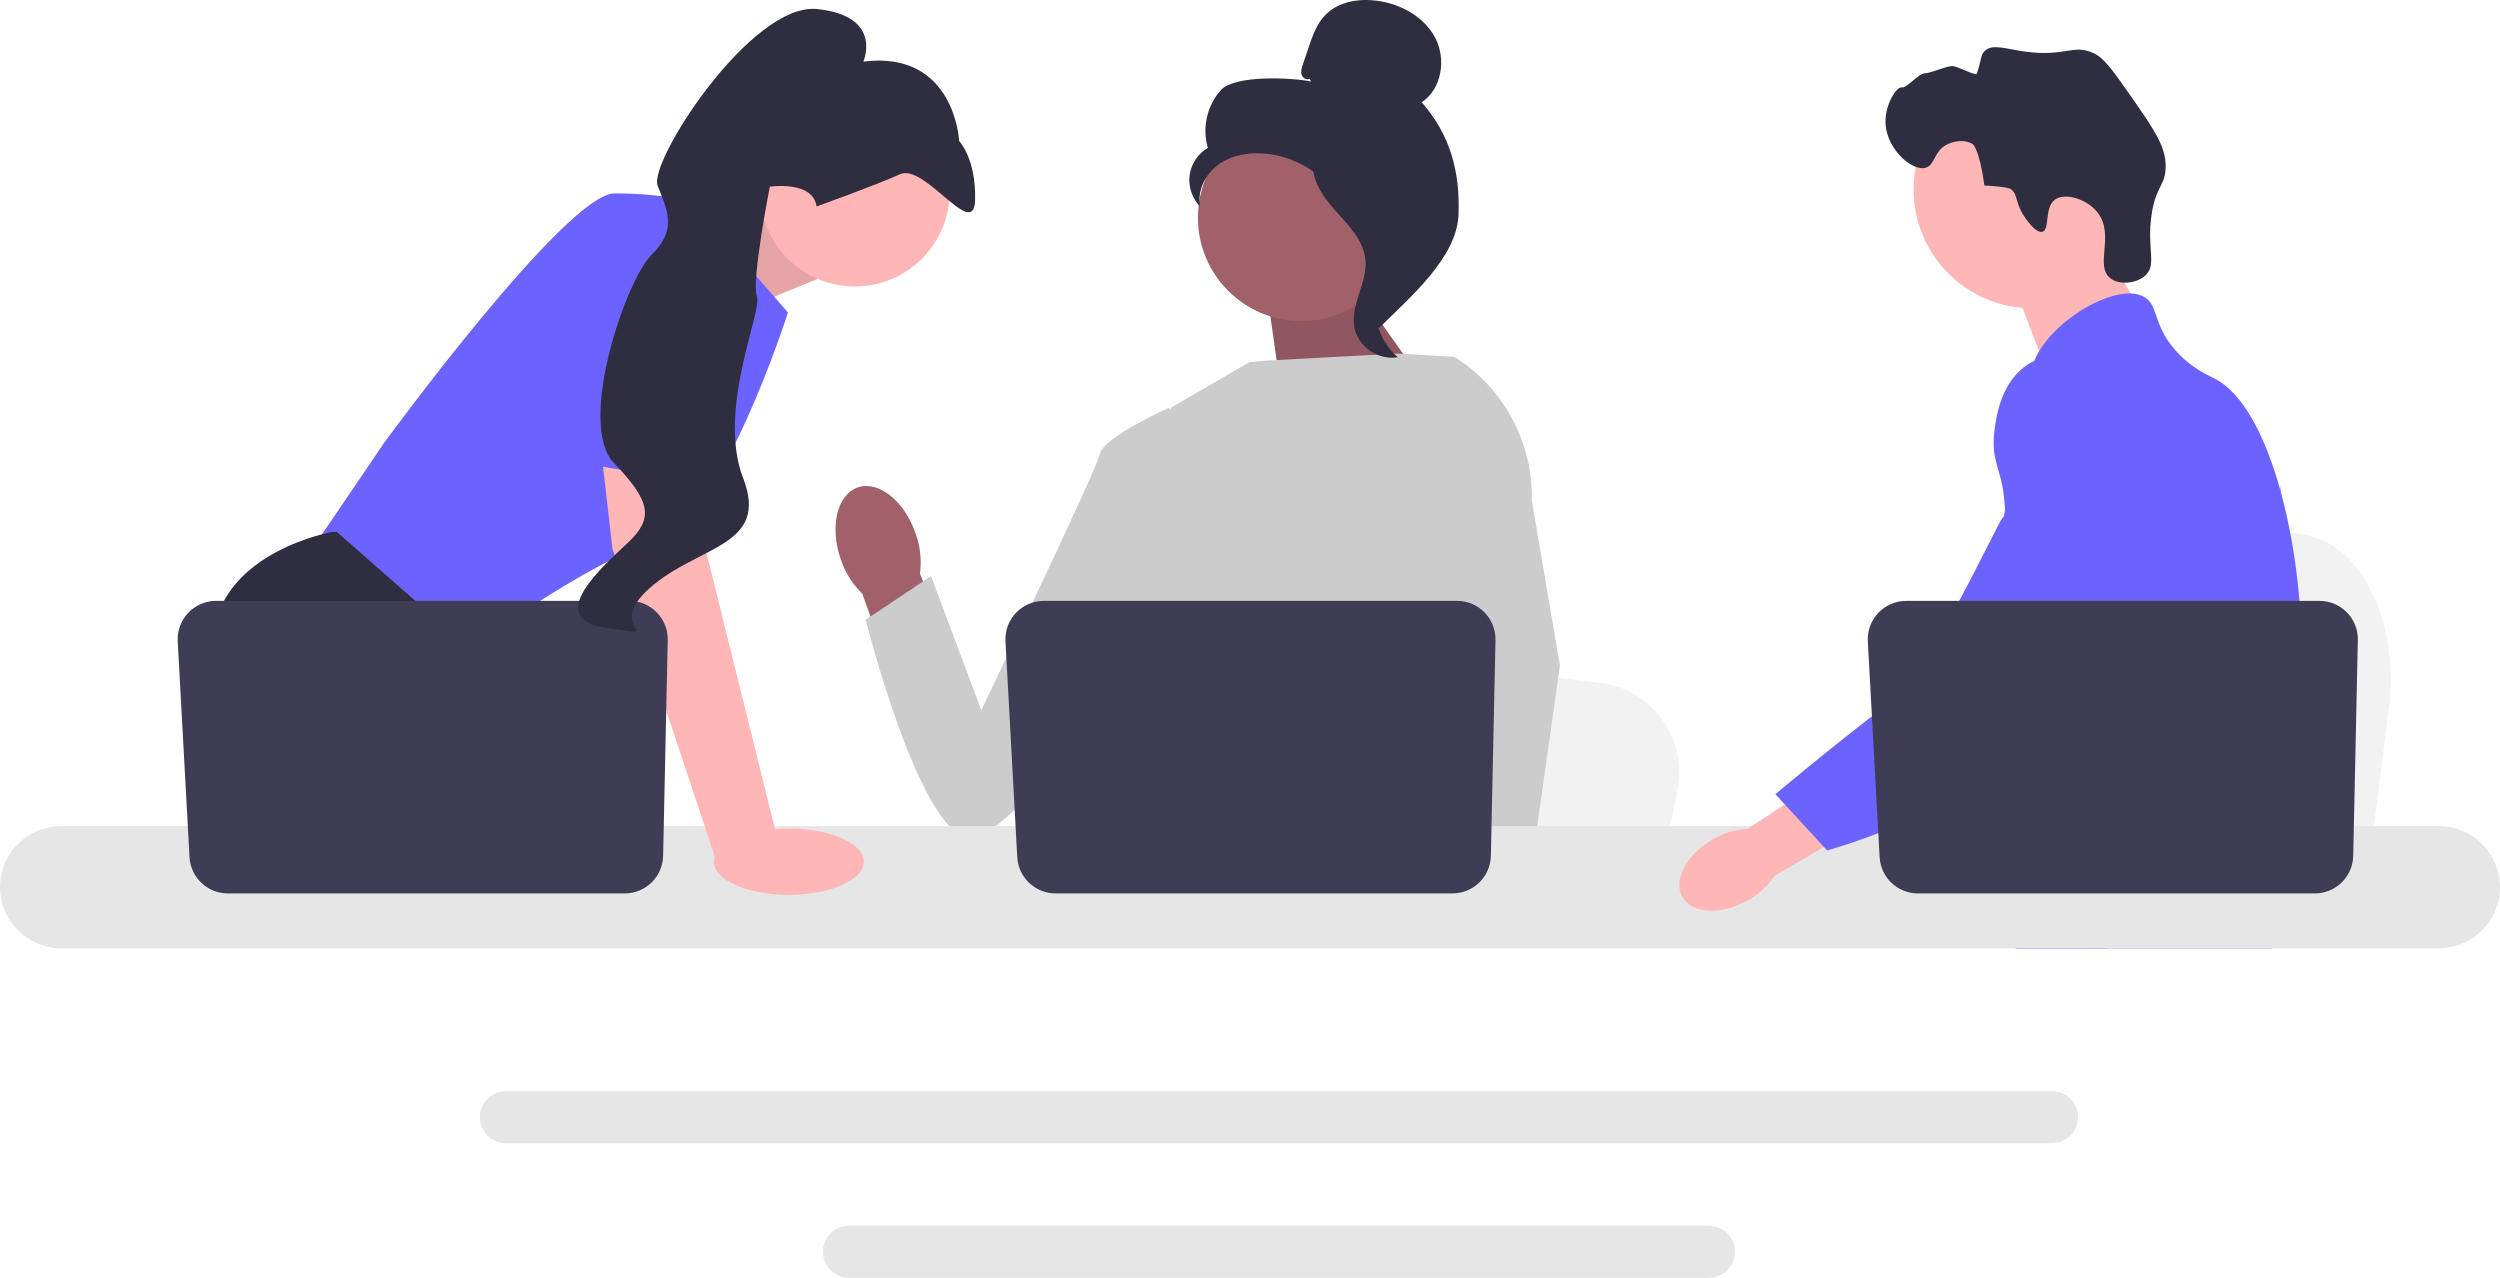
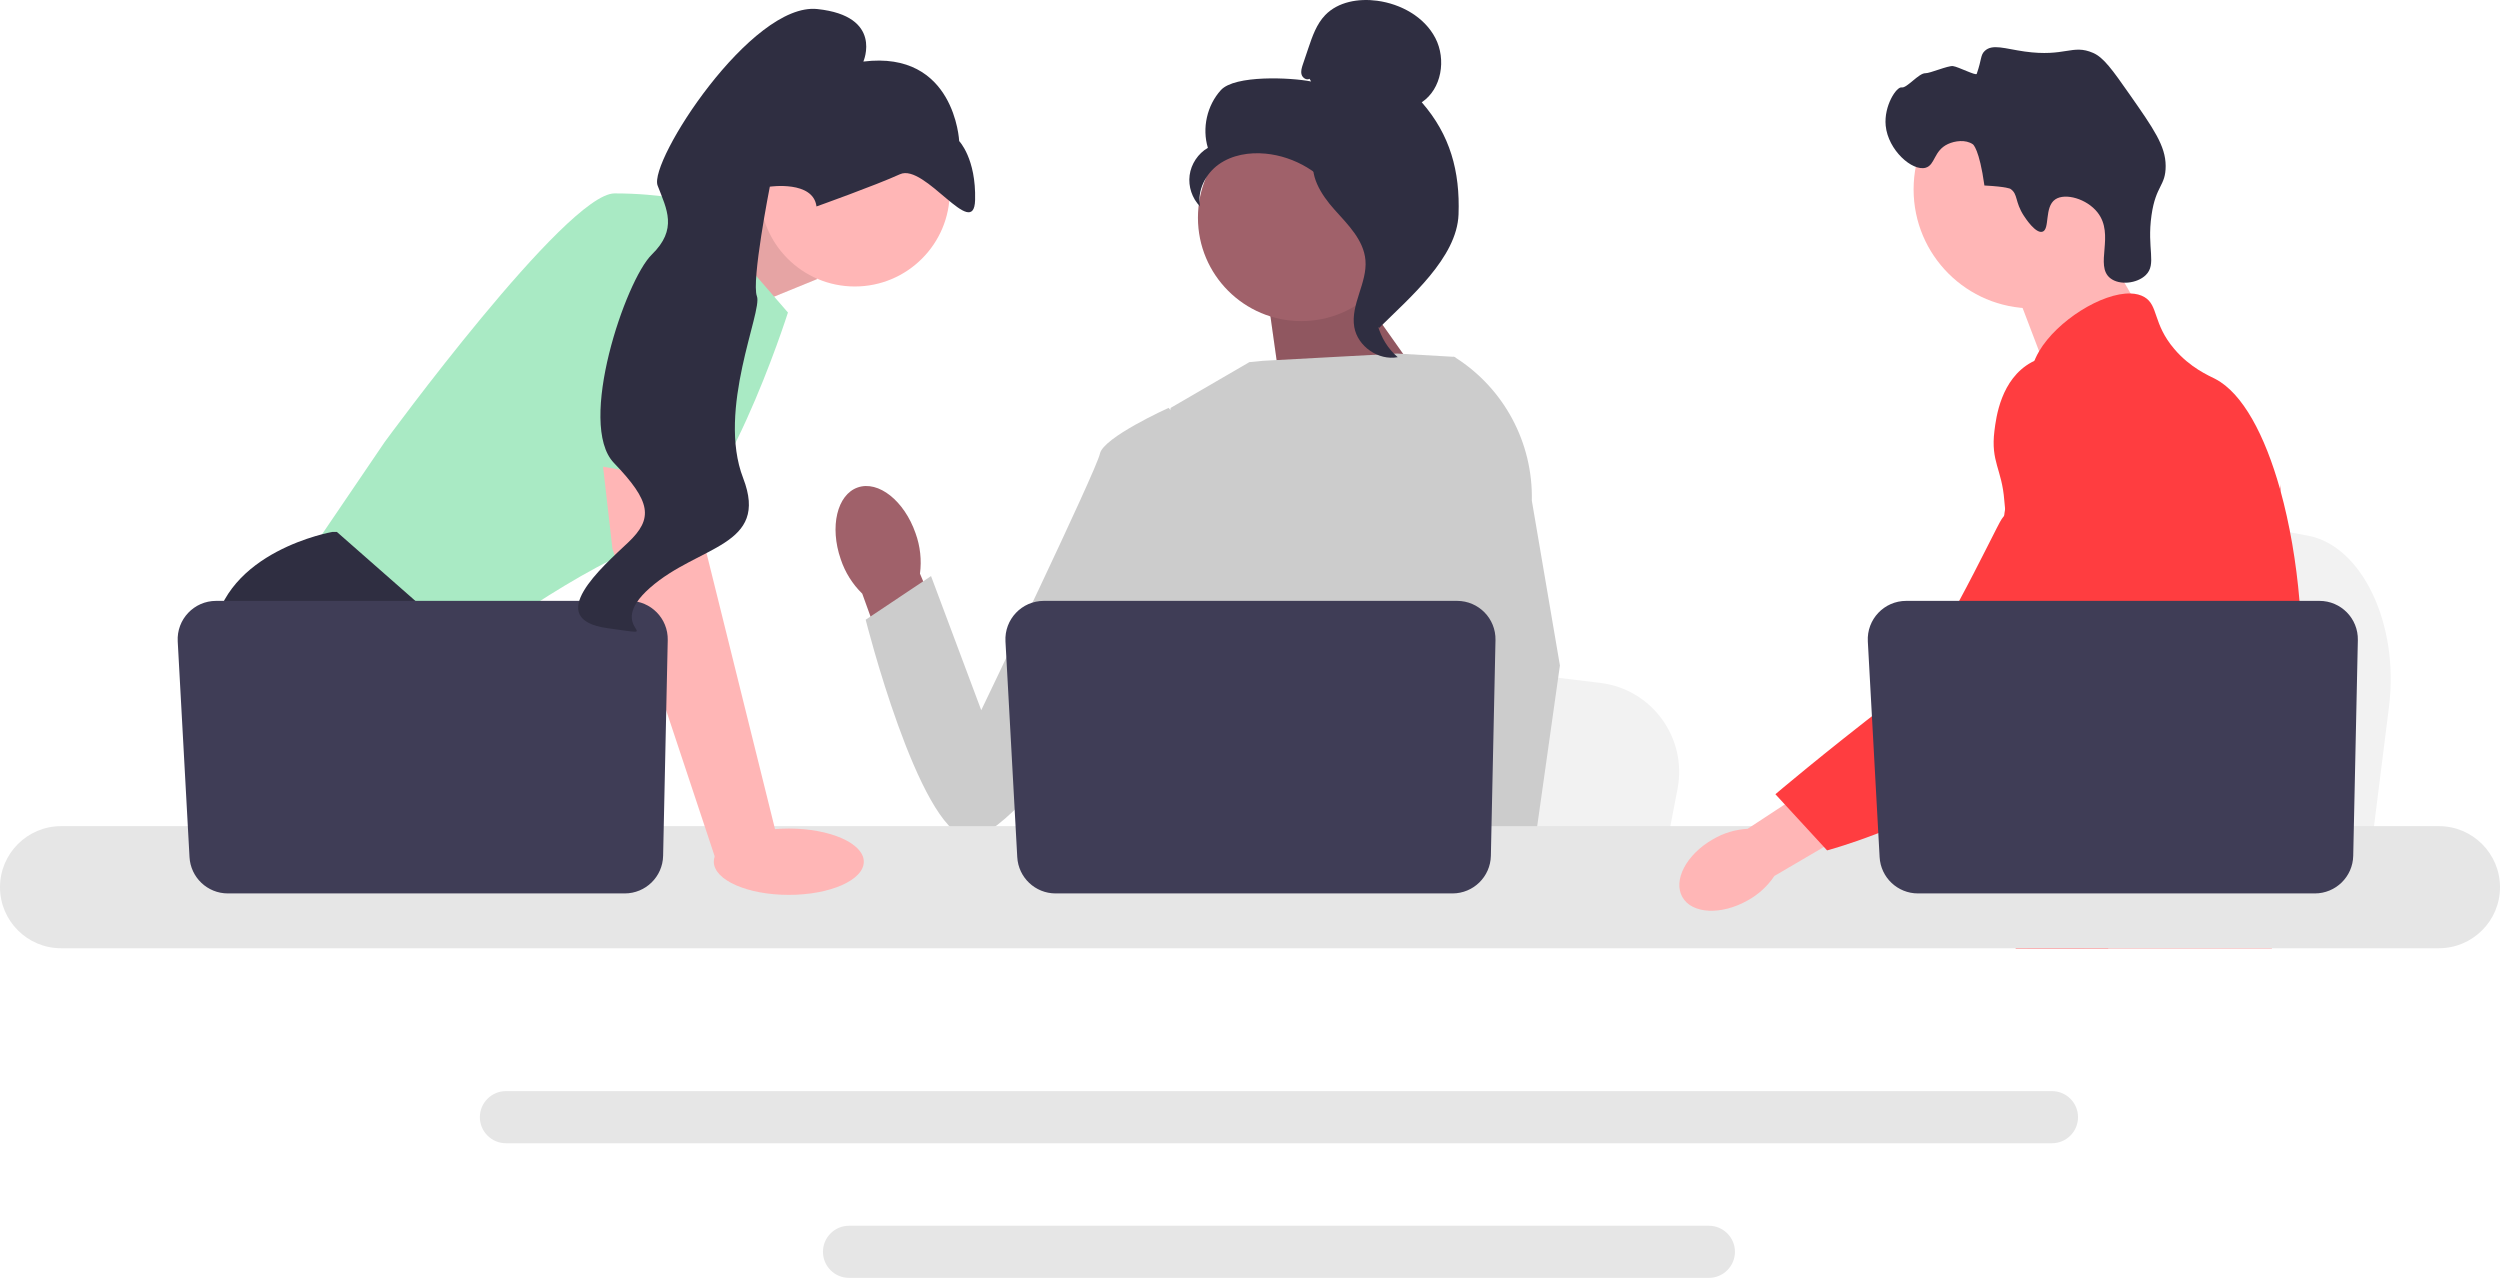
<svg xmlns="http://www.w3.org/2000/svg" width="866.81" height="443.068" viewBox="0 0 866.81 443.068">
  <path d="M828.335,244.952l-2.715,21.622-6.739,53.704h-135.383c1.057-12.037,2.502-29.362,4.046-48.065,.152-1.868,.312-3.748,.464-5.639,3.872-47.014,8.108-100.216,8.108-100.216l17.799,3.316,34.532,6.421,14.071,2.615,37.681,7.017c18.787,3.491,31.71,30.693,28.135,59.226Z" fill="#f2f2f2" />
  <polygon points="725.93 79.358 742.579 108.492 710.58 131.169 696.93 95.358 725.93 79.358" fill="#ffb6b6" />
  <circle cx="704.735" cy="65.675" r="41.244" fill="#ffb6b6" />
  <path d="M701.774,74.896c-3.275-4.984-1.99-7.591-4.731-9.423-0-0-1.103-.737-8.999-1.157h0c-1.768-12.724-3.975-14.267-3.975-14.267-2.543-1.778-6.318-1.201-8.666-.113-4.966,2.3-4.391,7.269-7.735,8.22-4.619,1.314-13.024-6.092-13.852-14.569-.675-6.915,3.78-13.631,5.547-13.276,1.752,.352,5.947-5.003,8.212-4.92,1.547,.056,7.867-2.691,9.567-2.476,1.857,.235,7.978,3.429,8.234,2.699,1.773-5.072,1.252-6.479,2.756-7.93,2.665-2.571,7.026-.781,13.866,.181,14.074,1.978,16.531-2.663,23.743,.483,3.644,1.589,6.692,5.874,12.641,14.38,8.319,11.895,12.479,17.842,12.506,24.779,.027,7.074-3.398,6.625-4.903,17.098-1.675,11.658,1.884,16.989-2.004,20.777-3.005,2.927-9.113,3.622-12.322,1.053-5.494-4.399,1.696-15.012-4.384-22.767-3.732-4.76-11.238-6.878-14.676-4.525-3.888,2.66-1.746,10.469-4.48,11.21-2.341,.634-5.772-4.588-6.343-5.457Z" fill="#2f2e41" />
-   <path d="M797.85,237.338c-1.15,19.67-5.72,25.88-7.32,49.11-.35,5.1-.56,11.02-.56,18.08,0,1.8,.01,3.54,.01,5.24,0,3.62-.069,7.04-.49,10.51-.319,2.77-.869,5.56-1.779,8.5h-88.83c-.01-.02-.01-.04-.021-.06-.52-2.26-.85-4.42-1.1-6.49-.08-.66-.15-1.31-.21-1.95-.08-.75-.15-1.49-.22-2.22-.271-2.91-.54-5.66-1.181-8.29-.859-3.63-2.42-7.05-5.62-10.35-1.31-1.35-2.619-2.4-3.899-3.32-.25-.17-.49-.34-.74-.51-3.54-2.43-6.89-4.18-9.79-9.14-.05-.07-.09-.15-.13-.22-.5-.87-1.8-3.15-2.74-6.19-.99-3.16-1.59-7.13-.51-11.19,2.57-9.62,12.09-10.58,19.87-20.3,.84-1.05,1.67-2.21,2.46-3.5,3.52-5.72,4.47-10.76,5.59-16.75,.18-.97,.34-1.93,.47-2.86,.101-.7,.19-1.39,.261-2.07,.619-5.71,.319-10.63-.41-15.03-2.38-14.41-9.4-23.33-4.44-36.26,1.561-4.06,3.771-7.11,6-9.72,4.72-5.53,9.57-9.12,8.73-16.26-.851-7.2-6.311-8.19-6.92-14.48-.311-3.18,.729-6.53,2.68-9.82v-.01c6.24-10.59,21.82-20.34,31.72-20.03,1.83,.05,3.45,.46,4.8,1.25,4.891,2.88,2.851,9.17,10.341,17.99,5.569,6.55,11.869,9.17,14.26,10.41,9.47,4.94,17.17,19.51,22.399,38.14,.04,.14,.08,.28,.12,.43,3.23,11.67,5.511,24.92,6.641,38.36,.479,5.69,.76,11.41,.819,17.07,.051,4.52-.05,8.44-.26,11.93Z" fill="#6c63ff" />
+   <path d="M797.85,237.338c-1.15,19.67-5.72,25.88-7.32,49.11-.35,5.1-.56,11.02-.56,18.08,0,1.8,.01,3.54,.01,5.24,0,3.62-.069,7.04-.49,10.51-.319,2.77-.869,5.56-1.779,8.5h-88.83c-.01-.02-.01-.04-.021-.06-.52-2.26-.85-4.42-1.1-6.49-.08-.66-.15-1.31-.21-1.95-.08-.75-.15-1.49-.22-2.22-.271-2.91-.54-5.66-1.181-8.29-.859-3.63-2.42-7.05-5.62-10.35-1.31-1.35-2.619-2.4-3.899-3.32-.25-.17-.49-.34-.74-.51-3.54-2.43-6.89-4.18-9.79-9.14-.05-.07-.09-.15-.13-.22-.5-.87-1.8-3.15-2.74-6.19-.99-3.16-1.59-7.13-.51-11.19,2.57-9.62,12.09-10.58,19.87-20.3,.84-1.05,1.67-2.21,2.46-3.5,3.52-5.72,4.47-10.76,5.59-16.75,.18-.97,.34-1.93,.47-2.86,.101-.7,.19-1.39,.261-2.07,.619-5.71,.319-10.63-.41-15.03-2.38-14.41-9.4-23.33-4.44-36.26,1.561-4.06,3.771-7.11,6-9.72,4.72-5.53,9.57-9.12,8.73-16.26-.851-7.2-6.311-8.19-6.92-14.48-.311-3.18,.729-6.53,2.68-9.82v-.01c6.24-10.59,21.82-20.34,31.72-20.03,1.83,.05,3.45,.46,4.8,1.25,4.891,2.88,2.851,9.17,10.341,17.99,5.569,6.55,11.869,9.17,14.26,10.41,9.47,4.94,17.17,19.51,22.399,38.14,.04,.14,.08,.28,.12,.43,3.23,11.67,5.511,24.92,6.641,38.36,.479,5.69,.76,11.41,.819,17.07,.051,4.52-.05,8.44-.26,11.93Z" fill="#ff3d40" />
  <g>
    <polygon points="731.331 304.728 729.52 309.768 728.38 312.927 725.74 320.278 722.68 328.778 703.01 328.778 706.31 320.278 707.84 316.318 710.38 309.768 714.64 298.768 731.331 304.728" fill="#ffb6b6" />
-     <path d="M790.84,167.827c-.05,.65-.12,1.37-.19,2.15-.779,7.94-2.62,22.15-5.31,38.36-1.42,8.55-3.08,17.66-4.95,26.71-4.02,19.53-9.02,38.76-14.67,51.4-1.01,2.28-2.05,4.34-3.11,6.16-.81,1.39-1.66,2.76-2.55,4.11-2.88,4.43-6.11,8.63-9.46,12.55-.13,.17-.28,.33-.43,.5-.54,.64-1.101,1.27-1.66,1.9-2.74,3.09-5.54,5.97-8.25,8.61-3.3,3.22-6.48,6.07-9.33,8.5h-31.94l-.13-.06-4.6-2.04s1.31-1.54,3.5-4.45c.45-.59,.93-1.24,1.45-1.95,.64-.87,1.33-1.83,2.069-2.87,1.54-2.18,3.29-4.74,5.17-7.64,3.641-5.61,7.79-12.51,11.98-20.5,.48-.93,.97-1.87,1.46-2.82,.01-.03,.03-.06,.04-.09,.83-1.62,1.65-3.29,2.47-4.99,6.95-14.46,8.94-26.46,9.511-30.35,.8-5.5,1.909-13.19,1.609-21.65-.2-5.58-1.01-11.48-2.939-17.34v-.01c-.4-1.23-.851-2.46-1.36-3.68-.91-2.19-1.99-4.35-3.271-6.48-5.649-9.38-10.239-9.77-13.89-19.99-1.08-3.03-3.53-9.87-2.78-17.09v-.01c.091-.89,.24-1.79,.44-2.69v-.01c.05-.25,.12-.51,.19-.76,.569-2.21,1.51-4.4,2.939-6.48,2.79-4.04,6.6-6.44,10.01-7.87l.011-.01c3.939-1.64,7.34-1.99,8-2.05,14.609-1.3,25.939,10.98,32.13,17.69,2.39,2.59,4.58,4.76,6.58,6.53,15.569,13.9,19.84,5.02,20.949,.43,.17-.71,.261-1.32,.311-1.72Z" fill="#6c63ff" />
-     <path d="M790.89,167.308c0,.05-.01,.22-.05,.5,.02-.15,.03-.3,.04-.44,0-.03,0-.05,.01-.06Z" fill="#6c63ff" />
+     <path d="M790.84,167.827c-.05,.65-.12,1.37-.19,2.15-.779,7.94-2.62,22.15-5.31,38.36-1.42,8.55-3.08,17.66-4.95,26.71-4.02,19.53-9.02,38.76-14.67,51.4-1.01,2.28-2.05,4.34-3.11,6.16-.81,1.39-1.66,2.76-2.55,4.11-2.88,4.43-6.11,8.63-9.46,12.55-.13,.17-.28,.33-.43,.5-.54,.64-1.101,1.27-1.66,1.9-2.74,3.09-5.54,5.97-8.25,8.61-3.3,3.22-6.48,6.07-9.33,8.5h-31.94l-.13-.06-4.6-2.04s1.31-1.54,3.5-4.45c.45-.59,.93-1.24,1.45-1.95,.64-.87,1.33-1.83,2.069-2.87,1.54-2.18,3.29-4.74,5.17-7.64,3.641-5.61,7.79-12.51,11.98-20.5,.48-.93,.97-1.87,1.46-2.82,.01-.03,.03-.06,.04-.09,.83-1.62,1.65-3.29,2.47-4.99,6.95-14.46,8.94-26.46,9.511-30.35,.8-5.5,1.909-13.19,1.609-21.65-.2-5.58-1.01-11.48-2.939-17.34v-.01c-.4-1.23-.851-2.46-1.36-3.68-.91-2.19-1.99-4.35-3.271-6.48-5.649-9.38-10.239-9.77-13.89-19.99-1.08-3.03-3.53-9.87-2.78-17.09v-.01c.091-.89,.24-1.79,.44-2.69v-.01c.05-.25,.12-.51,.19-.76,.569-2.21,1.51-4.4,2.939-6.48,2.79-4.04,6.6-6.44,10.01-7.87l.011-.01c3.939-1.64,7.34-1.99,8-2.05,14.609-1.3,25.939,10.98,32.13,17.69,2.39,2.59,4.58,4.76,6.58,6.53,15.569,13.9,19.84,5.02,20.949,.43,.17-.71,.261-1.32,.311-1.72Z" fill="#ff3d40" />
+     <path d="M790.89,167.308c0,.05-.01,.22-.05,.5,.02-.15,.03-.3,.04-.44,0-.03,0-.05,.01-.06Z" fill="#ff3d40" />
  </g>
  <path d="M711.47,378.318H175.42c-4.98,0-9.04,4.05-9.04,9.03,0,4.99,4.06,9.04,9.04,9.04H711.47c4.979,0,9.03-4.05,9.03-9.04,0-4.98-4.051-9.03-9.03-9.03Z" fill="#e6e6e6" />
  <path d="M592.51,424.998H294.37c-4.98,0-9.03,4.05-9.03,9.03s4.05,9.04,9.03,9.04h298.14c4.98,0,9.04-4.06,9.04-9.04s-4.06-9.03-9.04-9.03Z" fill="#e6e6e6" />
  <polygon points="235.069 81.275 268.853 67.057 283.344 96.762 247.842 111.253 235.069 81.275" fill="#ffb6b6" />
  <polygon points="235.069 81.275 268.853 67.057 283.344 96.762 247.842 111.253 235.069 81.275" opacity=".1" />
-   <path d="M239.872,69.955l33.328,38.4s-23.185,73.177-46.369,79.698-65.932,38.4-65.932,38.4l-53.615-34.777,26.083-38.4s63.034-86.218,79.698-86.218c16.664,0,26.807,2.898,26.807,2.898Z" fill="#6c63ff" />
+   <path d="M239.872,69.955l33.328,38.4s-23.185,73.177-46.369,79.698-65.932,38.4-65.932,38.4l-53.615-34.777,26.083-38.4s63.034-86.218,79.698-86.218c16.664,0,26.807,2.898,26.807,2.898Z" fill="#a9eac4" />
  <path d="M194.843,320.278H117.261l-4.905-6.557-20.026-26.771-4.608-6.158s-17.389-31.879-13.766-60.86c3.623-28.981,41.298-35.502,41.298-35.502h1.55l46.123,40.53-2.753,37.719,14.606,24.272,20.062,33.328Z" fill="#2f2e41" />
  <polygon points="133.15 320.278 112.356 320.278 112.356 289.486 133.15 320.278" fill="#2f2e41" />
  <path d="M581.644,273.532l-2.587,13.418-6.419,33.328h-128.958c1.007-7.47,2.384-18.222,3.854-29.829,.145-1.159,.297-2.326,.442-3.499,3.688-29.177,7.723-62.193,7.723-62.193l16.954,2.058,32.893,3.985,13.404,1.623,35.893,4.354c17.896,2.166,30.205,19.048,26.8,36.755Z" fill="#f2f2f2" />
  <path d="M764.144,320.278h-69.945c1.065-1.253,1.666-1.978,1.666-1.978l20.968-3.463,43.203-7.129s1.971,5.093,4.108,12.571Z" fill="#2f2e41" />
  <polygon points="467.455 95.766 497.873 138.784 444.814 140.369 439.119 99.942 467.455 95.766" fill="#a0616a" />
  <polygon points="467.455 95.766 497.873 138.784 444.814 140.369 439.119 99.942 467.455 95.766" opacity=".1" />
  <path id="uuid-ae755ff6-bb09-410e-86b1-7d1b81a37005-383" d="M317.446,184.896c-3.903-11.259-12.876-18.372-20.041-15.887-7.165,2.485-9.808,13.625-5.902,24.888,1.499,4.52,4.058,8.616,7.464,11.945l17.14,47.497,22.117-8.518-19.245-45.919c.615-4.724,.089-9.526-1.533-14.005Z" fill="#a0616a" />
  <path d="M523.347,162.977l-.042,43.841-4.079,16.193-8.39,33.306-6.108,30.633-4.55,22.822-1.623,8.151c-1.224,.819-2.442,1.601-3.659,2.355h-105.976c-6.021-3.615-9.39-6.427-9.39-6.427,0,0,1.666-1.565,3.572-4.079,3.217-4.246,7.108-11.201,4.724-17.845-.5-1.391-.63-3.086-.478-4.977,.971-12.476,14.056-33.574,14.056-33.574l-2.71-31.314-1.188-13.722,8.378-66.91,27.307-15.874,4.714-.456,46.536-2.514,19.234,1.108,.877,.239,18.794,39.045Z" fill="#ccc" />
  <g>
    <polygon points="525.414 320.278 502.229 320.278 501.208 309.772 501.186 309.562 507.75 309.113 524.827 307.947 525.124 314.235 525.356 319.061 525.414 320.278" fill="#ffb6b6" />
    <path d="M531.121,173.576l9.739,57.143-7.948,56.23-1.239,8.752-2.188,15.454-.674,4.753,.022,.514,.167,3.855h-27.532l-1.014-10.506-.087-.942-2.072-21.518-.036-.362-4.398-45.63,8.622-32.98,.638-2.427v-.007l3.751-56.469-2.905-25.663-.029-.239c.058,.036,.109,.073,.167,.109,.152,.094,.304,.188,.449,.29,16.925,10.737,27.01,29.575,26.568,49.644Z" fill="#ccc" />
  </g>
  <path d="M415.748,152.379l-10.587-10.951s-22.664,10.218-23.794,15.886c-1.13,5.669-41.146,88.926-41.146,88.926l-17.41-46.499-22.662,15.13s18.184,72.192,35.19,75.581,74.002-85.446,74.002-85.446l6.408-52.628Z" fill="#ccc" />
  <path d="M845.64,286.447H21.16c-11.67,0-21.16,9.5-21.16,21.17s9.49,21.16,21.16,21.16H845.64c11.67,0,21.17-9.49,21.17-21.16s-9.5-21.17-21.17-21.17Z" fill="#e6e6e6" />
  <path d="M518.522,221.94l-1.603,74.802c-.155,7.241-6.07,13.03-13.312,13.03h-137.603c-7.071,0-12.91-5.528-13.296-12.589l-4.089-74.802c-.417-7.628,5.656-14.042,13.296-14.042h143.295c7.466,0,13.472,6.137,13.312,13.601Z" fill="#3f3d56" />
  <circle cx="296.385" cy="66.41" r="32.922" fill="#ffb6b6" />
  <polygon points="241.321 152.551 244.944 191.675 269.578 290.935 248.296 298.394 212.34 190.226 207.374 146.755 241.321 152.551" fill="#ffb6b6" />
  <path d="M231.522,221.94l-1.603,74.802c-.155,7.241-6.07,13.03-13.312,13.03H79.004c-7.071,0-12.91-5.528-13.296-12.589l-4.089-74.802c-.417-7.628,5.656-14.042,13.296-14.042H218.21c7.466,0,13.472,6.137,13.312,13.601Z" fill="#3f3d56" />
  <ellipse cx="273.5" cy="298.778" rx="26" ry="11.5" fill="#ffb6b6" />
-   <path d="M190.242,158.532l14.853-79.158s41.298-5.796,42.747,7.97-1.035,81.042-1.035,81.042l-56.564-9.853Z" fill="#6c63ff" />
+   <path d="M190.242,158.532l14.853-79.158s41.298-5.796,42.747,7.97-1.035,81.042-1.035,81.042l-56.564-9.853Z" fill="#a9eac4" />
  <path d="M283.095,71.586s20.365-7.268,28.956-11.179c8.591-3.911,25.657,23.366,26.037,8.96,.38-14.406-5.518-20.447-5.518-20.447,0,0-1.473-31.515-33.223-27.575,0,0,6.984-15.767-15.941-18.205-22.925-2.438-58.589,52.921-55.395,61.194,3.194,8.273,7.023,15.113-2.039,23.959-9.062,8.846-26.03,58.769-13.12,72.203,12.91,13.434,13.758,19.264,4.912,27.621-8.846,8.358-29.754,26.53-7.147,29.685,22.607,3.155-2.068,.799,14.786-14.026,16.854-14.825,41.447-14.219,32.265-38.005-9.183-23.785,6.771-57.869,4.775-63.04-1.996-5.171,4.473-38.005,4.473-38.005,0,0,15.055-2.212,16.181,6.86Z" fill="#2f2e41" />
  <g>
    <circle cx="451.191" cy="75.499" r="35.838" fill="#a0616a" />
    <path d="M454.051,27.317c-1.037,.605-2.426-.311-2.759-1.464-.333-1.154,.055-2.379,.439-3.516l1.934-5.727c1.371-4.062,2.827-8.266,5.797-11.357,4.483-4.666,11.607-5.853,18.02-4.993,8.236,1.104,16.362,5.564,20.191,12.939,3.829,7.375,2.199,17.665-4.72,22.266,9.862,11.303,13.3,23.901,12.757,38.892-.543,14.991-16.879,28.788-27.533,39.348-2.379-1.442-4.542-8.201-3.234-10.656,1.308-2.455-.566-5.3,1.054-7.561,1.62-2.262,2.976,1.34,1.338-.909-1.034-1.419,3.001-4.684,1.464-5.533-7.432-4.108-9.903-13.371-14.571-20.465-5.63-8.556-15.265-14.35-25.462-15.312-5.617-.53-11.55,.43-16.154,3.691-4.604,3.261-7.585,9.089-6.517,14.629-2.765-2.808-4.141-6.922-3.622-10.828,.519-3.906,2.922-7.518,6.325-9.506-2.069-6.841-.297-14.711,4.505-20.005,4.802-5.294,24.28-4.392,31.291-2.999l-.542-.93Z" fill="#2f2e41" />
    <path d="M455.14,53.475c9.285,1.002,15.989,9.045,21.65,16.473,3.263,4.281,6.681,9.009,6.599,14.391-.083,5.441-3.721,10.109-5.46,15.265-2.842,8.429-.072,18.457,6.693,24.233-6.685,1.269-13.911-3.744-15.065-10.449-1.343-7.806,4.574-15.34,3.873-23.23-.617-6.951-6.095-12.301-10.752-17.498-4.657-5.197-9.03-12.094-6.888-18.735l-.65-.45Z" fill="#2f2e41" />
  </g>
  <g>
    <path id="uuid-aec20554-f6ec-4c5b-9d97-717cd04239bf-384" d="M593.947,290.977c-9.197,5.231-13.952,14.216-10.623,20.069,3.33,5.852,13.483,6.355,22.683,1.121,3.703-2.04,6.864-4.938,9.218-8.45l38.687-22.656-11.019-17.928-36.969,24.238c-4.223,.228-8.331,1.465-11.978,3.607Z" fill="#ffb6b6" />
-     <path d="M724.935,124.841c-1.156-.458-11.3-4.3-20.561,.772-10.638,5.826-12.281,19.126-12.858,23.791-1.331,10.776,2.591,13.191,3.419,24.101,1.549,20.41,5.633-2.874-.889,6.442-2.258,3.225-25.317,53.198-38.034,62.986-24.733,19.037-40.439,32.444-40.439,32.444l17.93,19.477s28.333-7.549,53.376-23.81c25.688-16.68,38.532-25.02,48.469-41.335,.856-1.405,21.331-36.176,10.335-74.624-2.508-8.77-7.104-24.839-20.747-30.245Z" fill="#6c63ff" />
+     <path d="M724.935,124.841c-1.156-.458-11.3-4.3-20.561,.772-10.638,5.826-12.281,19.126-12.858,23.791-1.331,10.776,2.591,13.191,3.419,24.101,1.549,20.41,5.633-2.874-.889,6.442-2.258,3.225-25.317,53.198-38.034,62.986-24.733,19.037-40.439,32.444-40.439,32.444l17.93,19.477s28.333-7.549,53.376-23.81c25.688-16.68,38.532-25.02,48.469-41.335,.856-1.405,21.331-36.176,10.335-74.624-2.508-8.77-7.104-24.839-20.747-30.245Z" fill="#ff3d40" />
  </g>
  <path d="M817.522,221.94l-1.603,74.802c-.155,7.241-6.07,13.03-13.312,13.03h-137.603c-7.071,0-12.91-5.528-13.296-12.589l-4.089-74.802c-.417-7.628,5.656-14.042,13.296-14.042h143.295c7.466,0,13.472,6.137,13.312,13.601Z" fill="#3f3d56" />
</svg>
